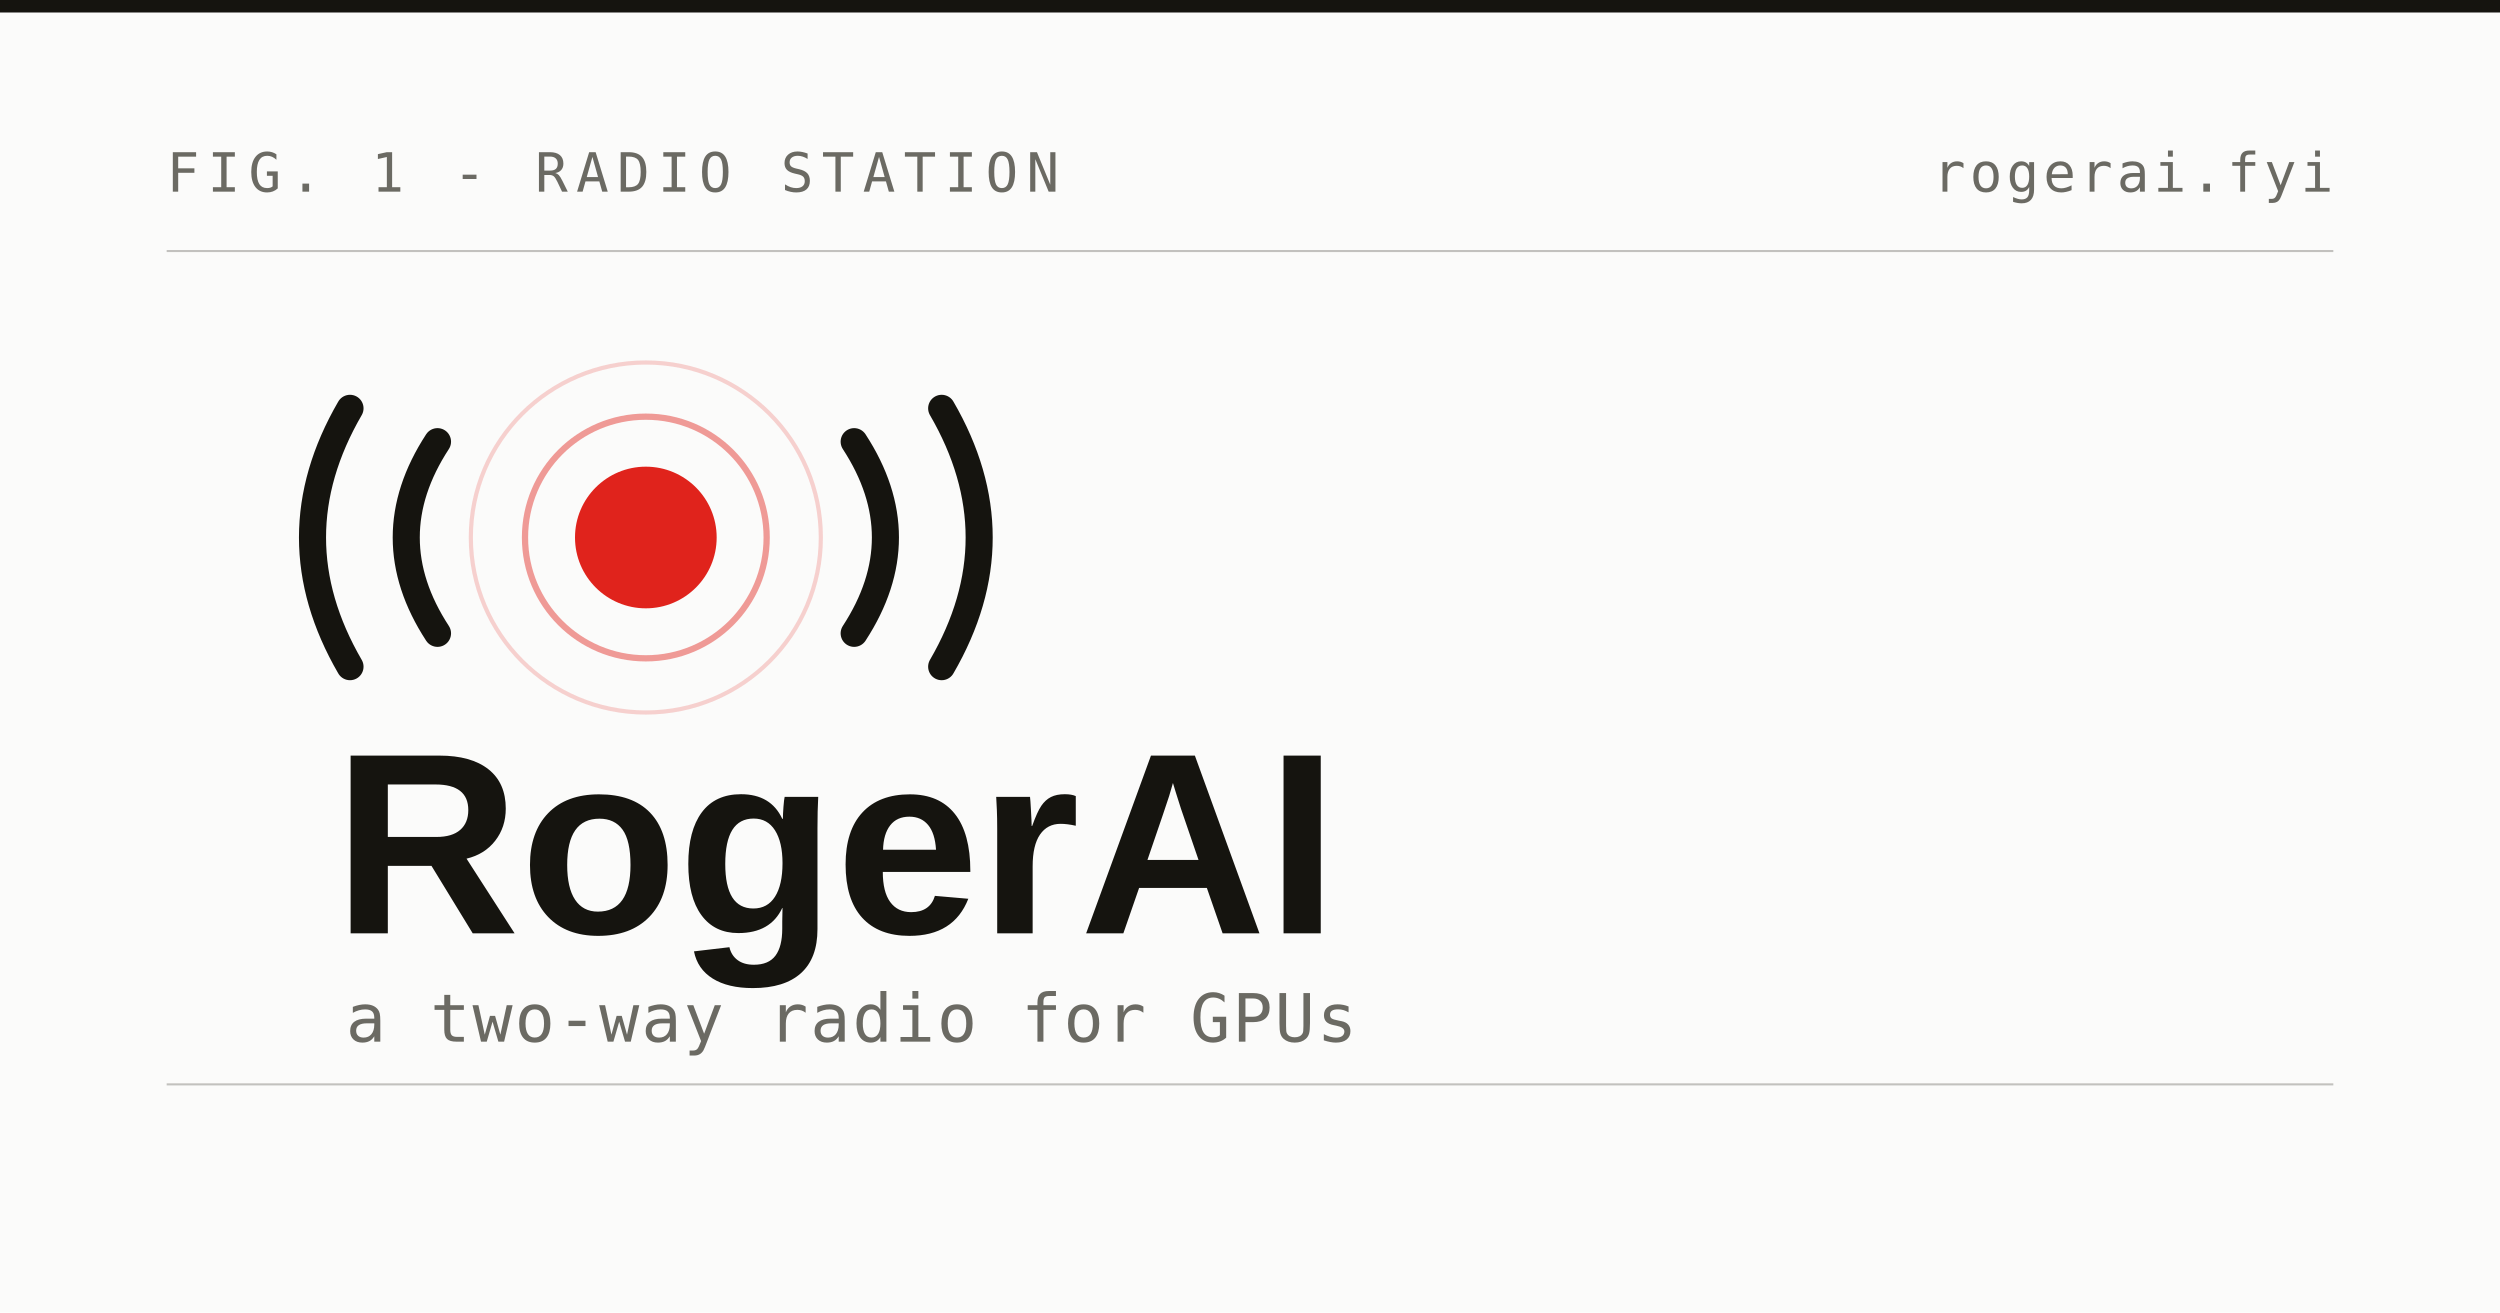
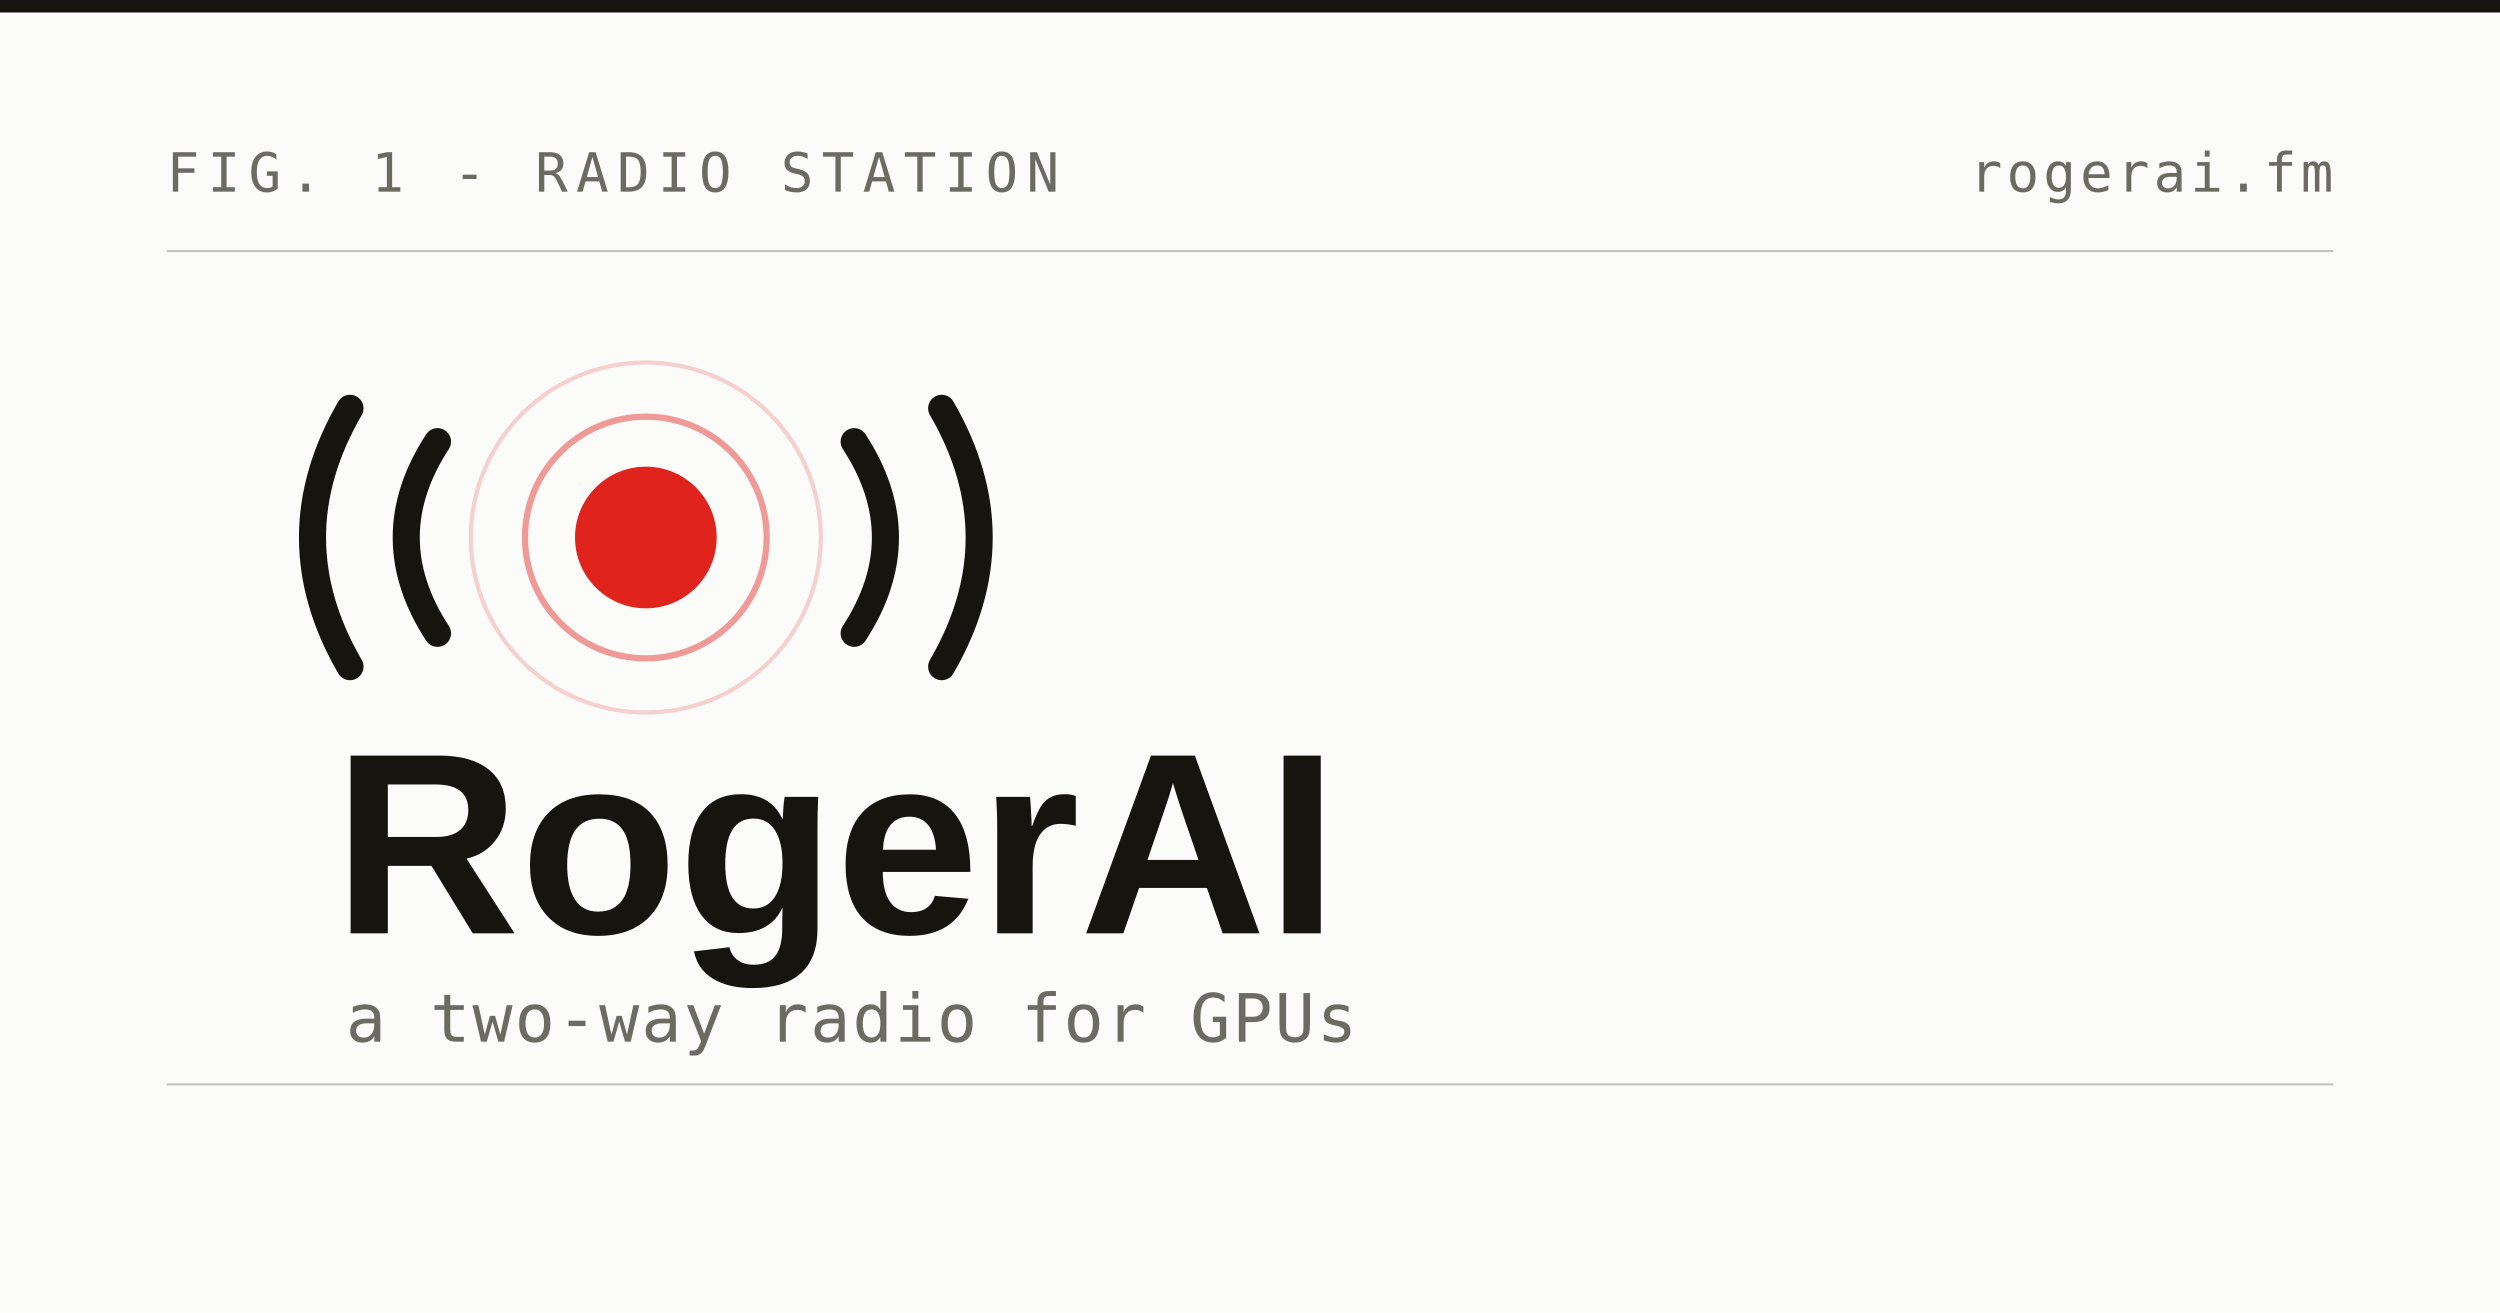
<svg xmlns="http://www.w3.org/2000/svg" width="1200" height="630" viewBox="0 0 1200 630">
  <defs>
    <style>
      .ink  { fill: #15140F; }
      .mute { fill: #6b6a63; }
      .live { fill: #E0231C; }
      .word { font-family: "Space Grotesk", "Helvetica Neue", Arial, sans-serif; font-weight: 700; }
      .tag  { font-family: "JetBrains Mono", "DejaVu Sans Mono", monospace; font-weight: 500; }
      .eye  { font-family: "JetBrains Mono", "DejaVu Sans Mono", monospace; font-weight: 600; }
    </style>
  </defs>
  <rect width="1200" height="630" fill="#FBFBFA" />
  <rect x="0" y="0" width="1200" height="6" class="ink" />
  <rect x="80" y="120" width="1040" height="1" class="mute" opacity="0.4" />
  <rect x="80" y="520" width="1040" height="1" class="mute" opacity="0.4" />
  <text x="80" y="92" class="tag" font-size="26" letter-spacing="4" fill="#6b6a63">FIG. 1 - RADIO STATION</text>
-   <text x="1120" y="92" class="tag" font-size="26" letter-spacing="2" text-anchor="end" fill="#6b6a63">rogerai.fyi</text>
+   <text x="1120" y="92" class="tag" font-size="26" letter-spacing="2" text-anchor="end" fill="#6b6a63">rogerai.fm</text>
  <g>
    <circle cx="310" cy="258" r="34" class="live" />
    <circle cx="310" cy="258" r="58" fill="none" stroke="#E0231C" stroke-width="3" opacity="0.45" />
    <circle cx="310" cy="258" r="84" fill="none" stroke="#E0231C" stroke-width="2" opacity="0.2" />
    <g fill="none" stroke="#15140F" stroke-width="13" stroke-linecap="round">
      <path d="M 210 212 Q 180 258 210 304" />
      <path d="M 168 196 Q 132 258 168 320" />
      <path d="M 410 212 Q 440 258 410 304" />
      <path d="M 452 196 Q 488 258 452 320" />
    </g>
  </g>
  <text x="160" y="448" class="word" font-size="124" fill="#15140F">RogerAI</text>
  <text x="166" y="500" class="tag" font-size="32" letter-spacing="1" fill="#6b6a63">a two-way radio for GPUs</text>
</svg>
